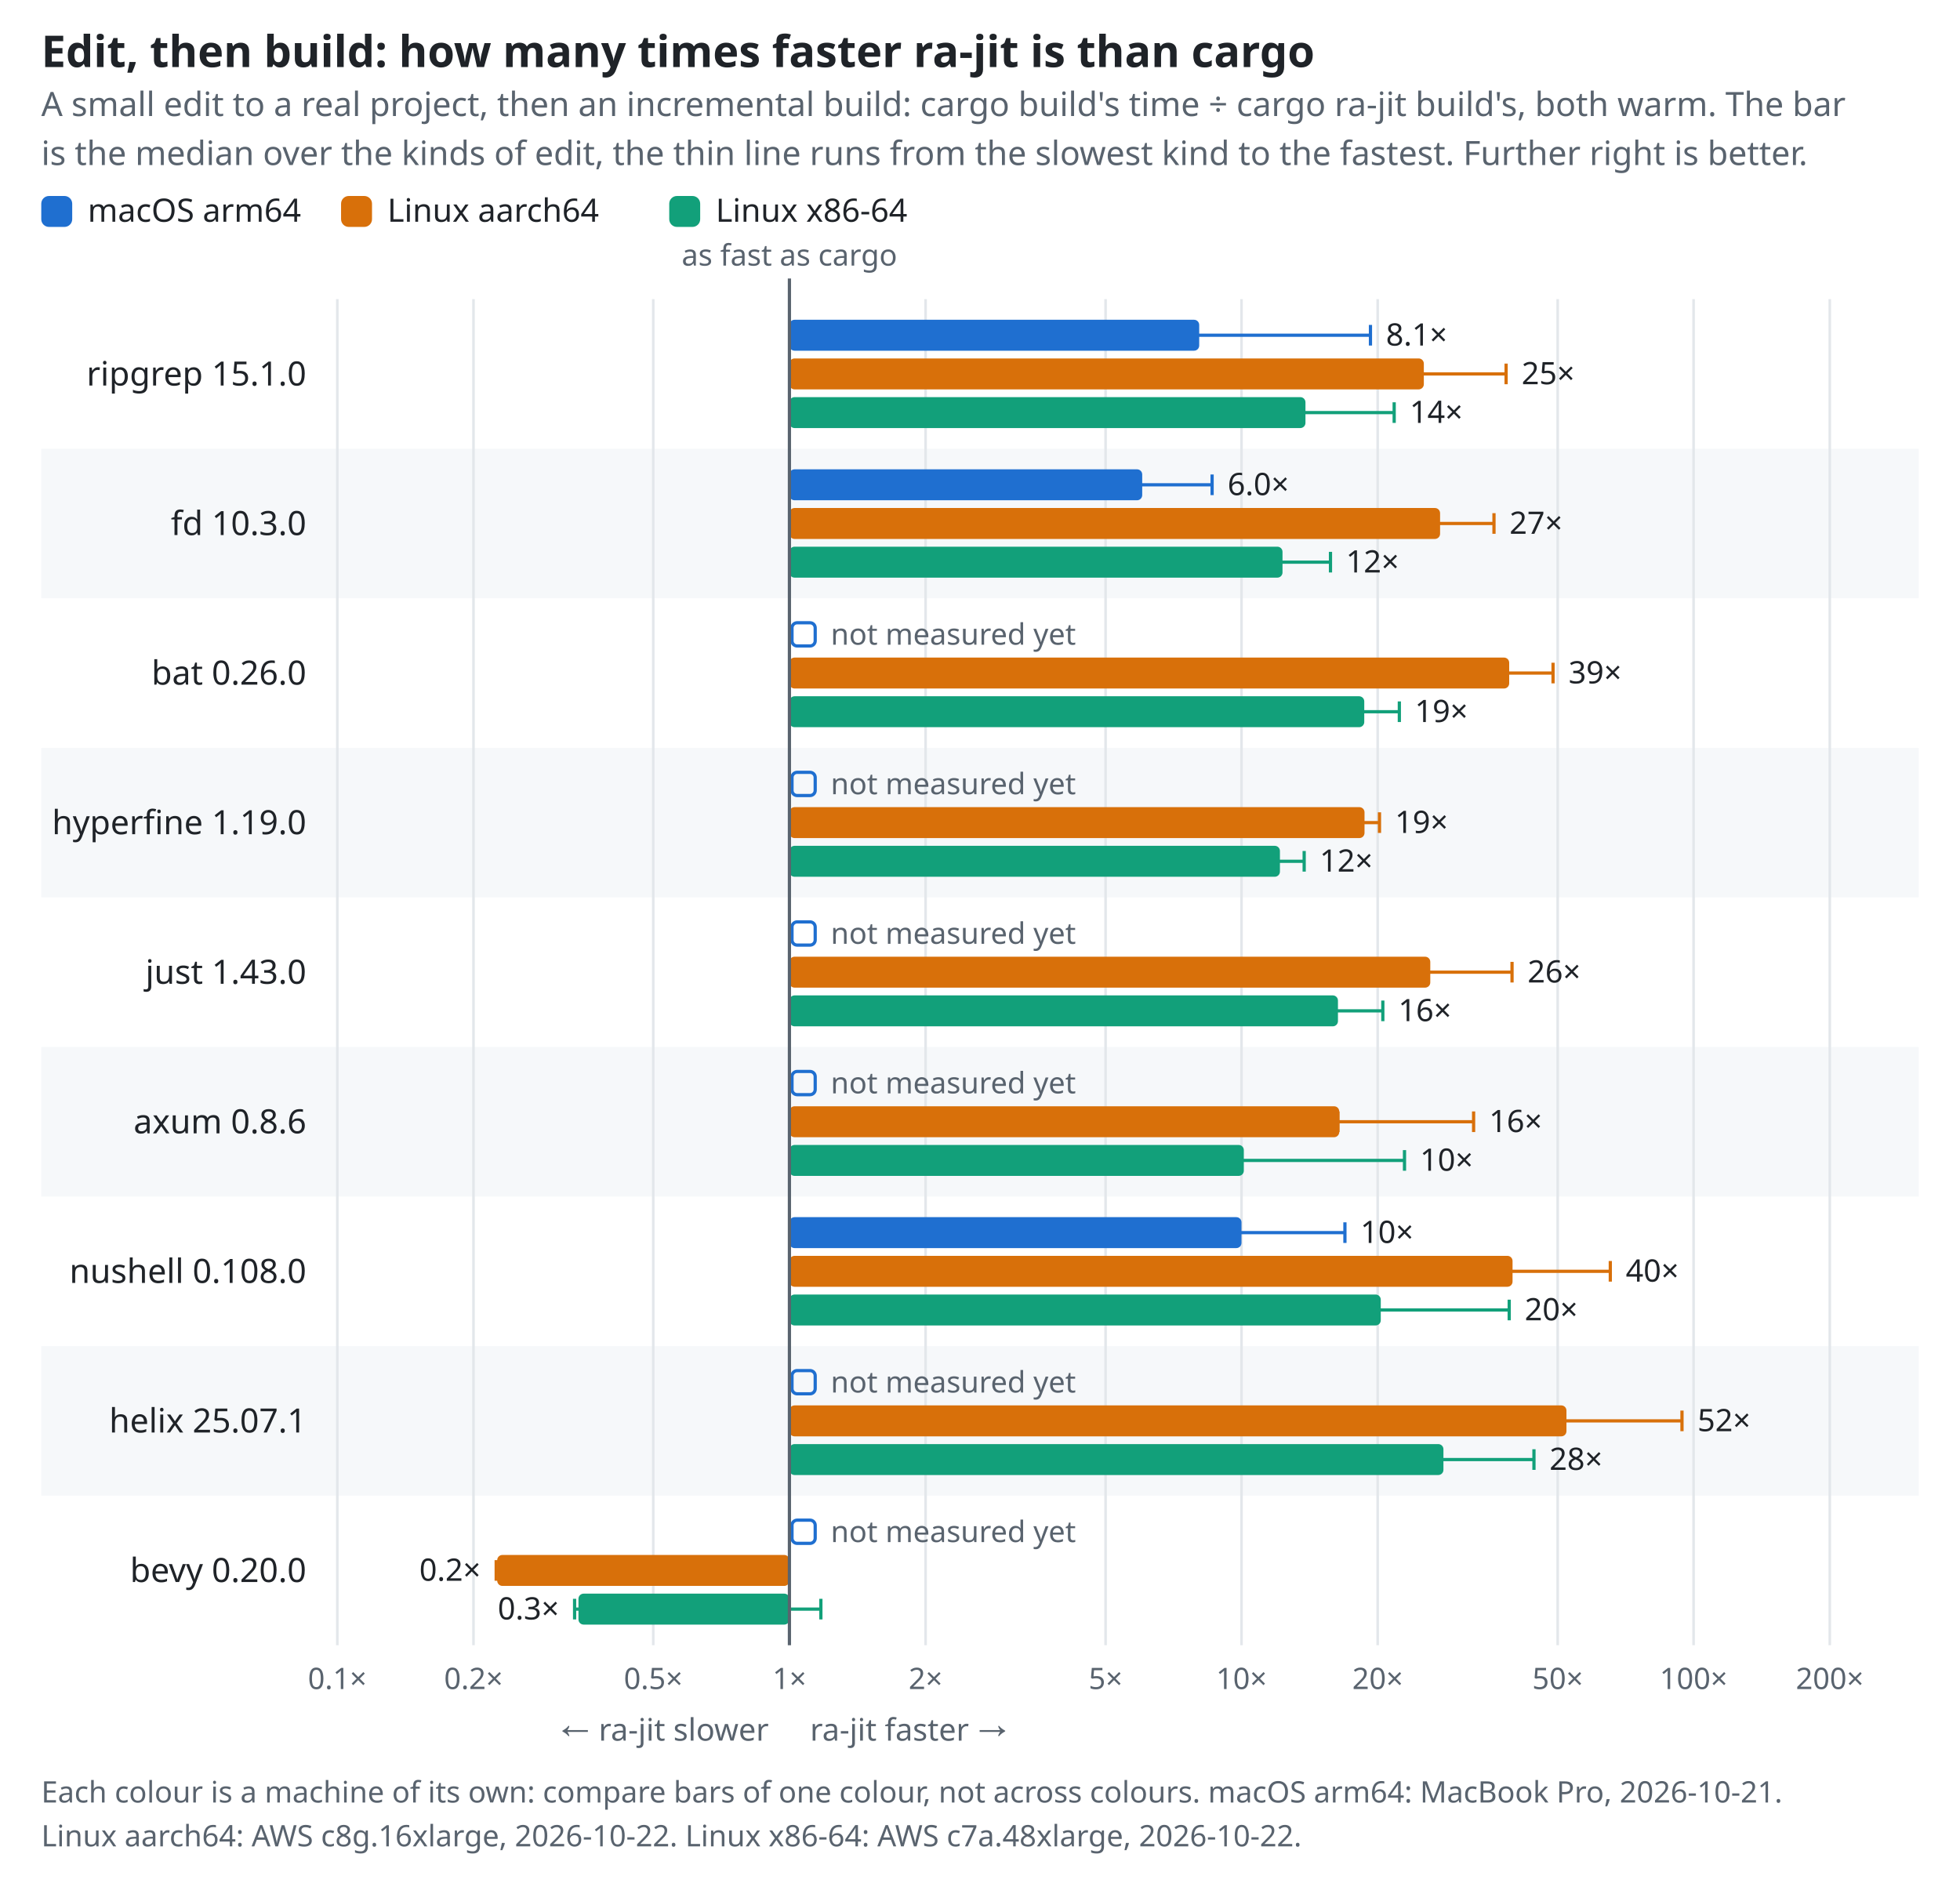
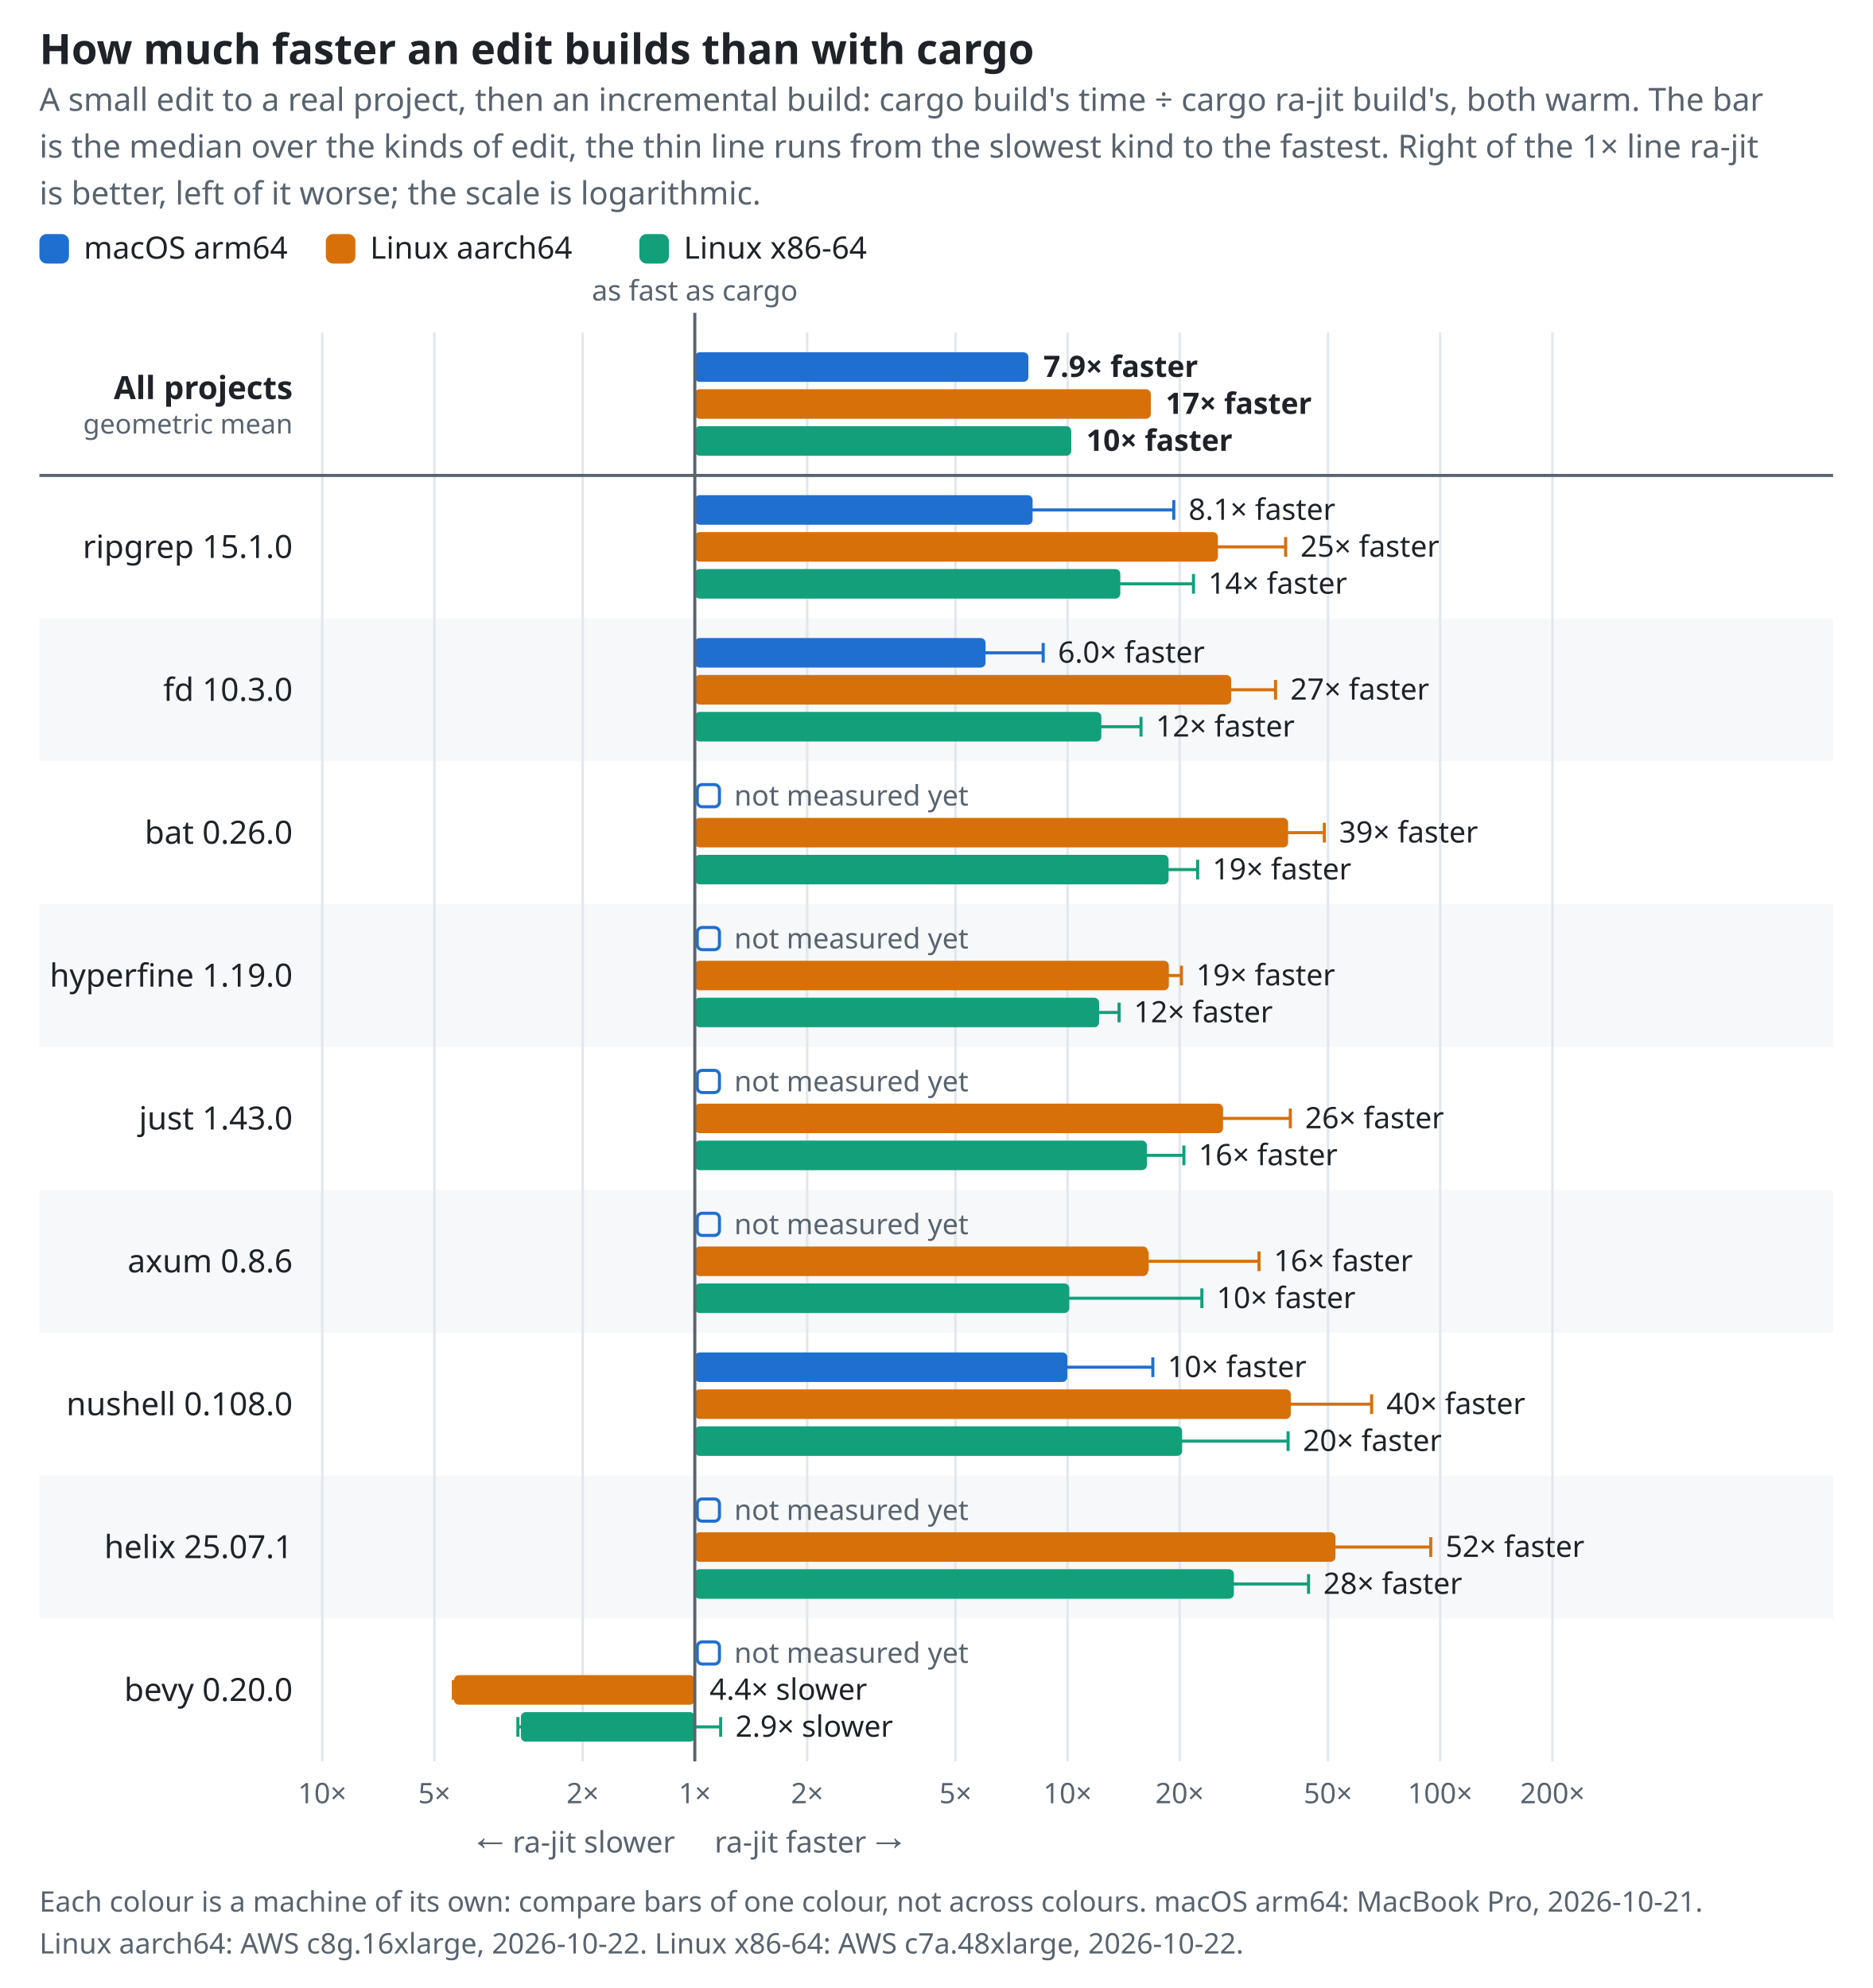
- <svg xmlns="http://www.w3.org/2000/svg" width="760" height="730" viewBox="0 0 760 730" role="img" aria-label="Edit, then build: how many times faster ra-jit is than cargo">
-   <style>text{font-family:-apple-system, BlinkMacSystemFont, 'Segoe UI', 'Noto Sans', Helvetica, Arial, sans-serif;fill:#1f2328}.d{fill:#59636e}.b{font-weight:600}.v{font-variant-numeric:tabular-nums}.g{stroke:#e3e7eb}.r{stroke:#59636e;stroke-width:1.25}.z{fill:#f6f8fa}.c{fill:#1f2328}.o{fill:none;stroke-width:1.25}.p0{fill:#1f6fd0}.w0{stroke:#1f6fd0}.p1{fill:#d8700a}.w1{stroke:#d8700a}.p2{fill:#12a07a}.w2{stroke:#12a07a}</style>
-   <text x="16" y="26" font-size="17" class="b">Edit, then build: how many times faster ra-jit is than cargo</text>
+ <svg xmlns="http://www.w3.org/2000/svg" width="760" height="807" viewBox="0 0 760 807" role="img" aria-label="How much faster an edit builds than with cargo">
+   <style>text{font-family:-apple-system, BlinkMacSystemFont, 'Segoe UI', 'Noto Sans', Helvetica, Arial, sans-serif;fill:#1f2328}.d{fill:#59636e}.b{font-weight:600}.v{font-variant-numeric:tabular-nums}.g{stroke:#e3e7eb}.r{stroke:#59636e;stroke-width:1.25}.z{fill:#f6f8fa}.o{fill:none;stroke-width:1.25}.p0{fill:#1f6fd0}.w0{stroke:#1f6fd0}.p1{fill:#d8700a}.w1{stroke:#d8700a}.p2{fill:#12a07a}.w2{stroke:#12a07a}</style>
+   <text x="16" y="26" font-size="17" class="b">How much faster an edit builds than with cargo</text>
  <text x="16" y="45" font-size="13" class="d">A small edit to a real project, then an incremental build: cargo build's time ÷ cargo ra-jit build's, both warm. The bar</text>
-   <text x="16" y="64" font-size="13" class="d">is the median over the kinds of edit, the thin line runs from the slowest kind to the fastest. Further right is better.</text>
-   <rect x="16" y="76" width="12" height="12" rx="3" class="p0" />
-   <text x="34" y="86" font-size="12.5">macOS arm64</text>
-   <rect x="132.25" y="76" width="12" height="12" rx="3" class="p1" />
-   <text x="150.2" y="86" font-size="12.5">Linux aarch64</text>
-   <rect x="259.5" y="76" width="12" height="12" rx="3" class="p2" />
-   <text x="277.5" y="86" font-size="12.5">Linux x86-64</text>
-   <rect x="16" y="522" width="728" height="58" class="z" />
-   <rect x="16" y="406" width="728" height="58" class="z" />
-   <rect x="16" y="290" width="728" height="58" class="z" />
-   <rect x="16" y="174" width="728" height="58" class="z" />
-   <line x1="130.8" y1="116" x2="130.8" y2="638" class="g" />
-   <line x1="183.6" y1="116" x2="183.6" y2="638" class="g" />
-   <line x1="253.3" y1="116" x2="253.3" y2="638" class="g" />
-   <line x1="306.1" y1="116" x2="306.1" y2="638" class="g" />
-   <line x1="358.9" y1="116" x2="358.9" y2="638" class="g" />
-   <line x1="428.7" y1="116" x2="428.7" y2="638" class="g" />
-   <line x1="481.4" y1="116" x2="481.4" y2="638" class="g" />
-   <line x1="534.2" y1="116" x2="534.2" y2="638" class="g" />
-   <line x1="604" y1="116" x2="604" y2="638" class="g" />
-   <line x1="656.7" y1="116" x2="656.7" y2="638" class="g" />
-   <line x1="709.5" y1="116" x2="709.5" y2="638" class="g" />
-   <rect x="306.1" y="124" width="158.9" height="12" rx="2" class="p0" />
-   <path d="M424.5 130H531.4M424.5 126v8M531.4 126v8" class="o w0" />
-   <rect x="306.1" y="139" width="246" height="12" rx="2" class="p1" />
-   <path d="M519.5 145H584M519.5 141v8M584 141v8" class="o w1" />
-   <rect x="306.1" y="154" width="200.1" height="12" rx="2" class="p2" />
-   <path d="M480.3 160H540.6M480.3 156v8M540.6 156v8" class="o w2" />
-   <rect x="306.1" y="182" width="136.8" height="12" rx="2" class="p0" />
-   <path d="M438 188H470M438 184v8M470 184v8" class="o w0" />
-   <rect x="306.1" y="197" width="252.3" height="12" rx="2" class="p1" />
-   <path d="M537.8 203H579.3M537.8 199v8M579.3 199v8" class="o w1" />
-   <rect x="306.1" y="212" width="191.2" height="12" rx="2" class="p2" />
-   <path d="M481.3 218H515.9M481.3 214v8M515.9 214v8" class="o w2" />
-   <rect x="307.1" y="241.5" width="9" height="9" rx="2" class="o w0" />
-   <rect x="306.1" y="255" width="279.1" height="12" rx="2" class="p1" />
-   <path d="M560 261H602.2M560 257v8M602.2 257v8" class="o w1" />
-   <rect x="306.1" y="270" width="222.9" height="12" rx="2" class="p2" />
-   <path d="M490.2 276H542.6M490.2 272v8M542.6 272v8" class="o w2" />
-   <rect x="307.1" y="299.5" width="9" height="9" rx="2" class="o w0" />
-   <rect x="306.1" y="313" width="223" height="12" rx="2" class="p1" />
-   <path d="M475 319H534.9M475 315v8M534.9 315v8" class="o w1" />
-   <rect x="306.1" y="328" width="190.2" height="12" rx="2" class="p2" />
-   <path d="M452.1 334H505.7M452.1 330v8M505.7 330v8" class="o w2" />
-   <rect x="307.1" y="357.5" width="9" height="9" rx="2" class="o w0" />
-   <rect x="306.1" y="371" width="248.5" height="12" rx="2" class="p1" />
-   <path d="M540.5 377H586.3M540.5 373v8M586.3 373v8" class="o w1" />
-   <rect x="306.1" y="386" width="212.7" height="12" rx="2" class="p2" />
-   <path d="M499.3 392H536.2M499.3 388v8M536.2 388v8" class="o w2" />
-   <rect x="307.1" y="415.5" width="9" height="9" rx="2" class="o w0" />
-   <rect x="306.1" y="429" width="213.2" height="12" rx="2" class="p1" />
-   <path d="M518.8 435H571.4M518.8 431v8M571.4 431v8" class="o w1" />
-   <rect x="306.1" y="444" width="176.2" height="12" rx="2" class="p2" />
-   <path d="M481.2 450H544.6M481.2 446v8M544.6 446v8" class="o w2" />
-   <rect x="306.1" y="472" width="175.3" height="12" rx="2" class="p0" />
-   <path d="M411.5 478H521.5M411.5 474v8M521.5 474v8" class="o w0" />
-   <rect x="306.1" y="487" width="280.4" height="12" rx="2" class="p1" />
-   <path d="M550.8 493H624.4M550.8 489v8M624.4 489v8" class="o w1" />
-   <rect x="306.1" y="502" width="229.3" height="12" rx="2" class="p2" />
-   <path d="M443.1 508H585.2M443.1 504v8M585.2 504v8" class="o w2" />
-   <rect x="307.1" y="531.5" width="9" height="9" rx="2" class="o w0" />
-   <rect x="306.1" y="545" width="301.3" height="12" rx="2" class="p1" />
-   <path d="M571.2 551H652.2M571.2 547v8M652.2 547v8" class="o w1" />
-   <rect x="306.1" y="560" width="253.6" height="12" rx="2" class="p2" />
-   <path d="M511 566H594.8M511 562v8M594.8 562v8" class="o w2" />
-   <rect x="307.1" y="589.5" width="9" height="9" rx="2" class="o w0" />
-   <rect x="192.8" y="603" width="113.3" height="12" rx="2" class="p1" />
-   <path d="M192.4 609H218.8M192.4 605v8M218.8 605v8" class="o w1" />
-   <rect x="224.3" y="618" width="81.8" height="12" rx="2" class="p2" />
-   <path d="M222.8 624H318.3M222.8 620v8M318.3 620v8" class="o w2" />
-   <line x1="306.1" y1="108" x2="306.1" y2="638" class="r" />
-   <text x="130.8" y="655" font-size="11.5" text-anchor="middle" class="d v">0.1×</text>
-   <text x="183.6" y="655" font-size="11.5" text-anchor="middle" class="d v">0.2×</text>
-   <text x="253.3" y="655" font-size="11.5" text-anchor="middle" class="d v">0.5×</text>
-   <text x="306.1" y="655" font-size="11.5" text-anchor="middle" class="d v">1×</text>
-   <text x="358.9" y="655" font-size="11.5" text-anchor="middle" class="d v">2×</text>
-   <text x="428.7" y="655" font-size="11.5" text-anchor="middle" class="d v">5×</text>
-   <text x="481.4" y="655" font-size="11.5" text-anchor="middle" class="d v">10×</text>
-   <text x="534.2" y="655" font-size="11.5" text-anchor="middle" class="d v">20×</text>
-   <text x="604" y="655" font-size="11.5" text-anchor="middle" class="d v">50×</text>
-   <text x="656.7" y="655" font-size="11.5" text-anchor="middle" class="d v">100×</text>
-   <text x="709.5" y="655" font-size="11.5" text-anchor="middle" class="d v">200×</text>
-   <text x="118.8" y="149.5" font-size="13" text-anchor="end">ripgrep 15.1.0</text>
-   <text x="537.4" y="134" font-size="12" text-anchor="start" class="v">8.1×</text>
-   <text x="590" y="149" font-size="12" text-anchor="start" class="v">25×</text>
-   <text x="546.6" y="164" font-size="12" text-anchor="start" class="v">14×</text>
-   <text x="118.8" y="207.5" font-size="13" text-anchor="end">fd 10.3.0</text>
-   <text x="476" y="192" font-size="12" text-anchor="start" class="v">6.0×</text>
-   <text x="585.3" y="207" font-size="12" text-anchor="start" class="v">27×</text>
-   <text x="521.9" y="222" font-size="12" text-anchor="start" class="v">12×</text>
-   <text x="118.8" y="265.5" font-size="13" text-anchor="end">bat 0.26.0</text>
-   <text x="322.1" y="250" font-size="11.5" class="d">not measured yet</text>
-   <text x="608.2" y="265" font-size="12" text-anchor="start" class="v">39×</text>
-   <text x="548.6" y="280" font-size="12" text-anchor="start" class="v">19×</text>
-   <text x="118.8" y="323.5" font-size="13" text-anchor="end">hyperfine 1.19.0</text>
-   <text x="322.1" y="308" font-size="11.5" class="d">not measured yet</text>
-   <text x="540.9" y="323" font-size="12" text-anchor="start" class="v">19×</text>
-   <text x="511.7" y="338" font-size="12" text-anchor="start" class="v">12×</text>
-   <text x="118.8" y="381.5" font-size="13" text-anchor="end">just 1.43.0</text>
-   <text x="322.1" y="366" font-size="11.5" class="d">not measured yet</text>
-   <text x="592.3" y="381" font-size="12" text-anchor="start" class="v">26×</text>
-   <text x="542.2" y="396" font-size="12" text-anchor="start" class="v">16×</text>
-   <text x="118.8" y="439.5" font-size="13" text-anchor="end">axum 0.8.6</text>
-   <text x="322.1" y="424" font-size="11.5" class="d">not measured yet</text>
-   <text x="577.4" y="439" font-size="12" text-anchor="start" class="v">16×</text>
-   <text x="550.6" y="454" font-size="12" text-anchor="start" class="v">10×</text>
-   <text x="118.8" y="497.5" font-size="13" text-anchor="end">nushell 0.108.0</text>
-   <text x="527.5" y="482" font-size="12" text-anchor="start" class="v">10×</text>
-   <text x="630.4" y="497" font-size="12" text-anchor="start" class="v">40×</text>
-   <text x="591.2" y="512" font-size="12" text-anchor="start" class="v">20×</text>
-   <text x="118.8" y="555.5" font-size="13" text-anchor="end">helix 25.07.1</text>
-   <text x="322.1" y="540" font-size="11.5" class="d">not measured yet</text>
-   <text x="658.2" y="555" font-size="12" text-anchor="start" class="v">52×</text>
-   <text x="600.8" y="570" font-size="12" text-anchor="start" class="v">28×</text>
-   <text x="118.8" y="613.5" font-size="13" text-anchor="end">bevy 0.20.0</text>
-   <text x="322.1" y="598" font-size="11.5" class="d">not measured yet</text>
-   <text x="186.4" y="613" font-size="12" text-anchor="end" class="v">0.2×</text>
-   <text x="216.8" y="628" font-size="12" text-anchor="end" class="v">0.3×</text>
-   <text x="306.1" y="103" font-size="11.5" text-anchor="middle" class="d">as fast as cargo</text>
-   <text x="298.1" y="675" font-size="12" text-anchor="end" class="d">← ra-jit slower</text>
-   <text x="314.1" y="675" font-size="12" class="d">ra-jit faster →</text>
-   <text x="16" y="699" font-size="11.5" class="d">Each colour is a machine of its own: compare bars of one colour, not across colours. macOS arm64: MacBook Pro, 2026-10-21.</text>
-   <text x="16" y="716" font-size="11.5" class="d">Linux aarch64: AWS c8g.16xlarge, 2026-10-22. Linux x86-64: AWS c7a.48xlarge, 2026-10-22.</text>
+   <text x="16" y="64" font-size="13" class="d">is the median over the kinds of edit, the thin line runs from the slowest kind to the fastest. Right of the 1× line ra-jit</text>
+   <text x="16" y="83" font-size="13" class="d">is better, left of it worse; the scale is logarithmic.</text>
+   <rect x="16" y="95" width="12" height="12" rx="3" class="p0" />
+   <text x="34" y="105" font-size="12.5">macOS arm64</text>
+   <rect x="132.25" y="95" width="12" height="12" rx="3" class="p1" />
+   <text x="150.2" y="105" font-size="12.5">Linux aarch64</text>
+   <rect x="259.5" y="95" width="12" height="12" rx="3" class="p2" />
+   <text x="277.5" y="105" font-size="12.5">Linux x86-64</text>
+   <rect x="16" y="599" width="728" height="58" class="z" />
+   <rect x="16" y="483" width="728" height="58" class="z" />
+   <rect x="16" y="367" width="728" height="58" class="z" />
+   <rect x="16" y="251" width="728" height="58" class="z" />
+   <line x1="130.8" y1="135" x2="130.8" y2="715" class="g" />
+   <line x1="176.3" y1="135" x2="176.3" y2="715" class="g" />
+   <line x1="236.5" y1="135" x2="236.5" y2="715" class="g" />
+   <line x1="282" y1="135" x2="282" y2="715" class="g" />
+   <line x1="327.6" y1="135" x2="327.6" y2="715" class="g" />
+   <line x1="387.8" y1="135" x2="387.8" y2="715" class="g" />
+   <line x1="433.3" y1="135" x2="433.3" y2="715" class="g" />
+   <line x1="478.8" y1="135" x2="478.8" y2="715" class="g" />
+   <line x1="539" y1="135" x2="539" y2="715" class="g" />
+   <line x1="584.5" y1="135" x2="584.5" y2="715" class="g" />
+   <line x1="630.1" y1="135" x2="630.1" y2="715" class="g" />
+   <line x1="16" y1="193" x2="744" y2="193" class="r" />
+   <rect x="282" y="143" width="135.4" height="12" rx="2" class="p0" />
+   <rect x="282" y="158" width="185.1" height="12" rx="2" class="p1" />
+   <rect x="282" y="173" width="152.8" height="12" rx="2" class="p2" />
+   <rect x="282" y="201" width="137.1" height="12" rx="2" class="p0" />
+   <path d="M384.1 207H476.4M384.1 203v8M476.4 203v8" class="o w0" />
+   <rect x="282" y="216" width="212.3" height="12" rx="2" class="p1" />
+   <path d="M466.2 222H521.8M466.2 218v8M521.8 218v8" class="o w1" />
+   <rect x="282" y="231" width="172.7" height="12" rx="2" class="p2" />
+   <path d="M432.3 237H484.4M432.3 233v8M484.4 233v8" class="o w2" />
+   <rect x="282" y="259" width="118" height="12" rx="2" class="p0" />
+   <path d="M395.8 265H423.4M395.8 261v8M423.4 261v8" class="o w0" />
+   <rect x="282" y="274" width="217.7" height="12" rx="2" class="p1" />
+   <path d="M481.9 280H517.7M481.9 276v8M517.7 276v8" class="o w1" />
+   <rect x="282" y="289" width="165" height="12" rx="2" class="p2" />
+   <path d="M433.2 295H463.1M433.2 291v8M463.1 291v8" class="o w2" />
+   <rect x="283" y="318.5" width="9" height="9" rx="2" class="o w0" />
+   <rect x="282" y="332" width="240.8" height="12" rx="2" class="p1" />
+   <path d="M501.1 338H537.5M501.1 334v8M537.5 334v8" class="o w1" />
+   <rect x="282" y="347" width="192.3" height="12" rx="2" class="p2" />
+   <path d="M440.8 353H486.1M440.8 349v8M486.1 349v8" class="o w2" />
+   <rect x="283" y="376.5" width="9" height="9" rx="2" class="o w0" />
+   <rect x="282" y="390" width="192.4" height="12" rx="2" class="p1" />
+   <path d="M427.7 396H479.5M427.7 392v8M479.5 392v8" class="o w1" />
+   <rect x="282" y="405" width="164.1" height="12" rx="2" class="p2" />
+   <path d="M408 411H454.2M408 407v8M454.2 407v8" class="o w2" />
+   <rect x="283" y="434.5" width="9" height="9" rx="2" class="o w0" />
+   <rect x="282" y="448" width="214.4" height="12" rx="2" class="p1" />
+   <path d="M484.3 454H523.7M484.3 450v8M523.7 450v8" class="o w1" />
+   <rect x="282" y="463" width="183.5" height="12" rx="2" class="p2" />
+   <path d="M448.7 469H480.5M448.7 465v8M480.5 465v8" class="o w2" />
+   <rect x="283" y="492.5" width="9" height="9" rx="2" class="o w0" />
+   <rect x="282" y="506" width="183.9" height="12" rx="2" class="p1" />
+   <path d="M465.6 512H511M465.6 508v8M511 508v8" class="o w1" />
+   <rect x="282" y="521" width="152" height="12" rx="2" class="p2" />
+   <path d="M433.1 527H487.8M433.1 523v8M487.8 523v8" class="o w2" />
+   <rect x="282" y="549" width="151.2" height="12" rx="2" class="p0" />
+   <path d="M373 555H467.9M373 551v8M467.9 551v8" class="o w0" />
+   <rect x="282" y="564" width="241.9" height="12" rx="2" class="p1" />
+   <path d="M493.1 570H556.7M493.1 566v8M556.7 566v8" class="o w1" />
+   <rect x="282" y="579" width="197.8" height="12" rx="2" class="p2" />
+   <path d="M400.2 585H522.8M400.2 581v8M522.8 581v8" class="o w2" />
+   <rect x="283" y="608.5" width="9" height="9" rx="2" class="o w0" />
+   <rect x="282" y="622" width="260" height="12" rx="2" class="p1" />
+   <path d="M510.7 628H580.7M510.7 624v8M580.7 624v8" class="o w1" />
+   <rect x="282" y="637" width="218.8" height="12" rx="2" class="p2" />
+   <path d="M458.8 643H531.1M458.8 639v8M531.1 639v8" class="o w2" />
+   <rect x="283" y="666.5" width="9" height="9" rx="2" class="o w0" />
+   <rect x="184.3" y="680" width="97.7" height="12" rx="2" class="p1" />
+   <path d="M184 686H206.7M184 682v8M206.7 682v8" class="o w1" />
+   <rect x="211.4" y="695" width="70.6" height="12" rx="2" class="p2" />
+   <path d="M210.2 701H292.5M210.2 697v8M292.5 697v8" class="o w2" />
+   <line x1="282" y1="127" x2="282" y2="715" class="r" />
+   <text x="130.8" y="732" font-size="11.5" text-anchor="middle" class="d v">10×</text>
+   <text x="176.3" y="732" font-size="11.5" text-anchor="middle" class="d v">5×</text>
+   <text x="236.5" y="732" font-size="11.5" text-anchor="middle" class="d v">2×</text>
+   <text x="282" y="732" font-size="11.5" text-anchor="middle" class="d v">1×</text>
+   <text x="327.6" y="732" font-size="11.5" text-anchor="middle" class="d v">2×</text>
+   <text x="387.8" y="732" font-size="11.5" text-anchor="middle" class="d v">5×</text>
+   <text x="433.3" y="732" font-size="11.5" text-anchor="middle" class="d v">10×</text>
+   <text x="478.8" y="732" font-size="11.5" text-anchor="middle" class="d v">20×</text>
+   <text x="539" y="732" font-size="11.5" text-anchor="middle" class="d v">50×</text>
+   <text x="584.5" y="732" font-size="11.5" text-anchor="middle" class="d v">100×</text>
+   <text x="630.1" y="732" font-size="11.5" text-anchor="middle" class="d v">200×</text>
+   <text x="118.8" y="162" font-size="13" text-anchor="end" class="b">All projects</text>
+   <text x="118.8" y="176" font-size="11" text-anchor="end" class="d">geometric mean</text>
+   <text x="423.5" y="153" font-size="12" class="v b">7.9× faster</text>
+   <text x="473.1" y="168" font-size="12" class="v b">17× faster</text>
+   <text x="440.9" y="183" font-size="12" class="v b">10× faster</text>
+   <text x="118.8" y="226.5" font-size="13" text-anchor="end">ripgrep 15.1.0</text>
+   <text x="482.4" y="211" font-size="12" class="v">8.1× faster</text>
+   <text x="527.8" y="226" font-size="12" class="v">25× faster</text>
+   <text x="490.4" y="241" font-size="12" class="v">14× faster</text>
+   <text x="118.8" y="284.5" font-size="13" text-anchor="end">fd 10.3.0</text>
+   <text x="429.4" y="269" font-size="12" class="v">6.0× faster</text>
+   <text x="523.7" y="284" font-size="12" class="v">27× faster</text>
+   <text x="469.1" y="299" font-size="12" class="v">12× faster</text>
+   <text x="118.8" y="342.5" font-size="13" text-anchor="end">bat 0.26.0</text>
+   <text x="298" y="327" font-size="11.5" class="d">not measured yet</text>
+   <text x="543.5" y="342" font-size="12" class="v">39× faster</text>
+   <text x="492.1" y="357" font-size="12" class="v">19× faster</text>
+   <text x="118.8" y="400.5" font-size="13" text-anchor="end">hyperfine 1.19.0</text>
+   <text x="298" y="385" font-size="11.5" class="d">not measured yet</text>
+   <text x="485.5" y="400" font-size="12" class="v">19× faster</text>
+   <text x="460.2" y="415" font-size="12" class="v">12× faster</text>
+   <text x="118.8" y="458.5" font-size="13" text-anchor="end">just 1.43.0</text>
+   <text x="298" y="443" font-size="11.5" class="d">not measured yet</text>
+   <text x="529.7" y="458" font-size="12" class="v">26× faster</text>
+   <text x="486.5" y="473" font-size="12" class="v">16× faster</text>
+   <text x="118.8" y="516.5" font-size="13" text-anchor="end">axum 0.8.6</text>
+   <text x="298" y="501" font-size="11.5" class="d">not measured yet</text>
+   <text x="517" y="516" font-size="12" class="v">16× faster</text>
+   <text x="493.8" y="531" font-size="12" class="v">10× faster</text>
+   <text x="118.8" y="574.5" font-size="13" text-anchor="end">nushell 0.108.0</text>
+   <text x="473.9" y="559" font-size="12" class="v">10× faster</text>
+   <text x="562.7" y="574" font-size="12" class="v">40× faster</text>
+   <text x="528.8" y="589" font-size="12" class="v">20× faster</text>
+   <text x="118.8" y="632.5" font-size="13" text-anchor="end">helix 25.07.1</text>
+   <text x="298" y="617" font-size="11.5" class="d">not measured yet</text>
+   <text x="586.7" y="632" font-size="12" class="v">52× faster</text>
+   <text x="537.1" y="647" font-size="12" class="v">28× faster</text>
+   <text x="118.8" y="690.5" font-size="13" text-anchor="end">bevy 0.20.0</text>
+   <text x="298" y="675" font-size="11.5" class="d">not measured yet</text>
+   <text x="288" y="690" font-size="12" class="v">4.4× slower</text>
+   <text x="298.5" y="705" font-size="12" class="v">2.9× slower</text>
+   <text x="282" y="122" font-size="11.5" text-anchor="middle" class="d">as fast as cargo</text>
+   <text x="274" y="752" font-size="12" text-anchor="end" class="d">← ra-jit slower</text>
+   <text x="290" y="752" font-size="12" class="d">ra-jit faster →</text>
+   <text x="16" y="776" font-size="11.5" class="d">Each colour is a machine of its own: compare bars of one colour, not across colours. macOS arm64: MacBook Pro, 2026-10-21.</text>
+   <text x="16" y="793" font-size="11.5" class="d">Linux aarch64: AWS c8g.16xlarge, 2026-10-22. Linux x86-64: AWS c7a.48xlarge, 2026-10-22.</text>
</svg>
